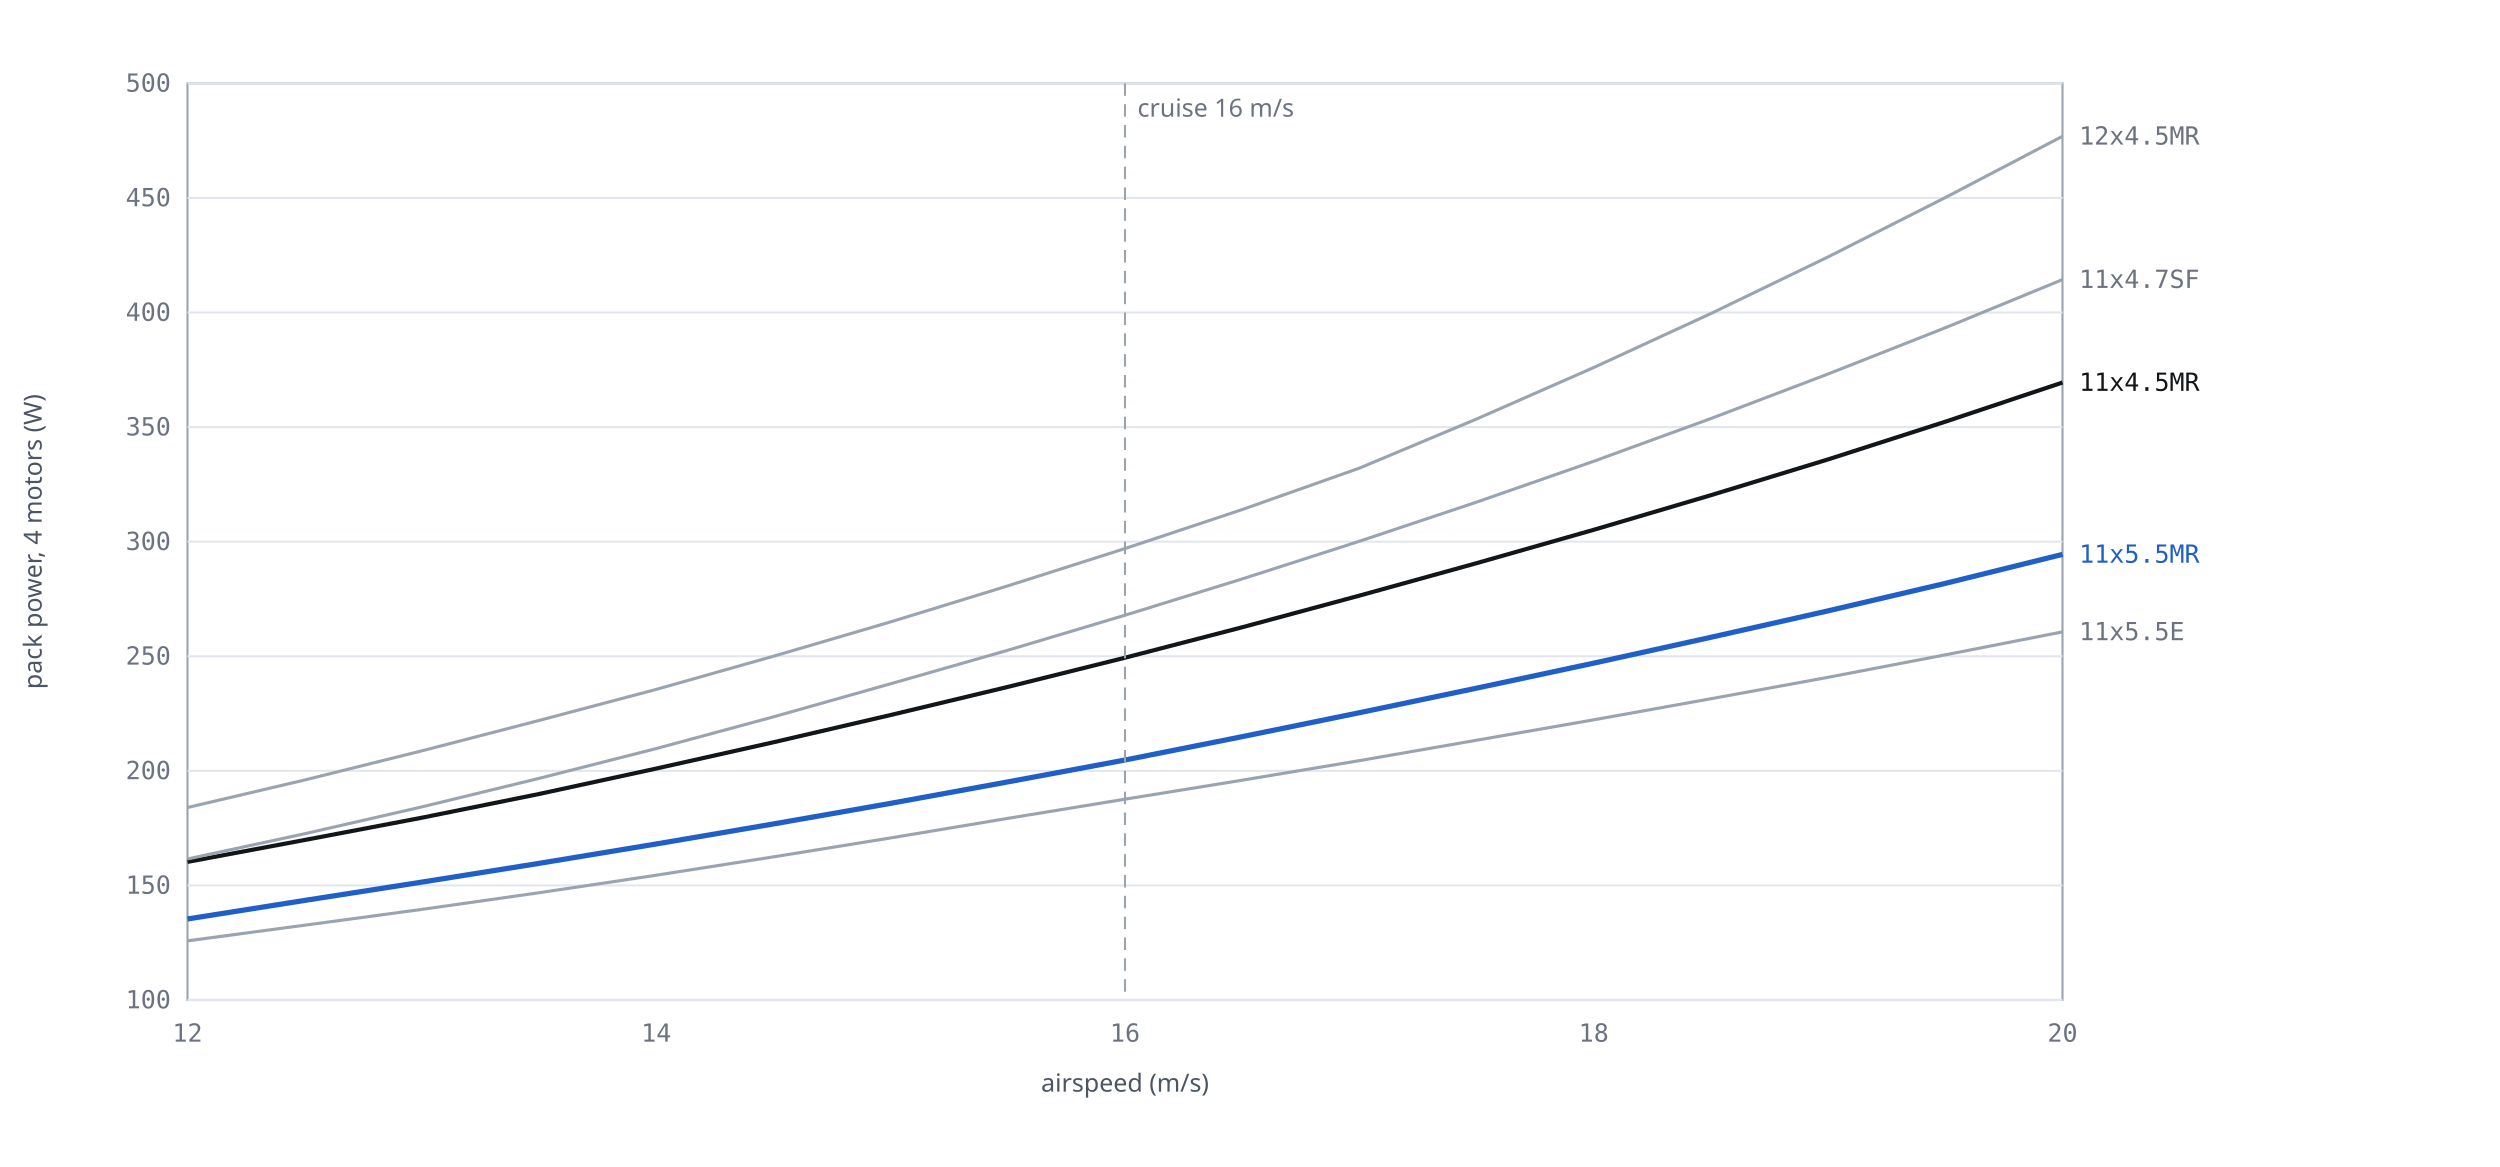
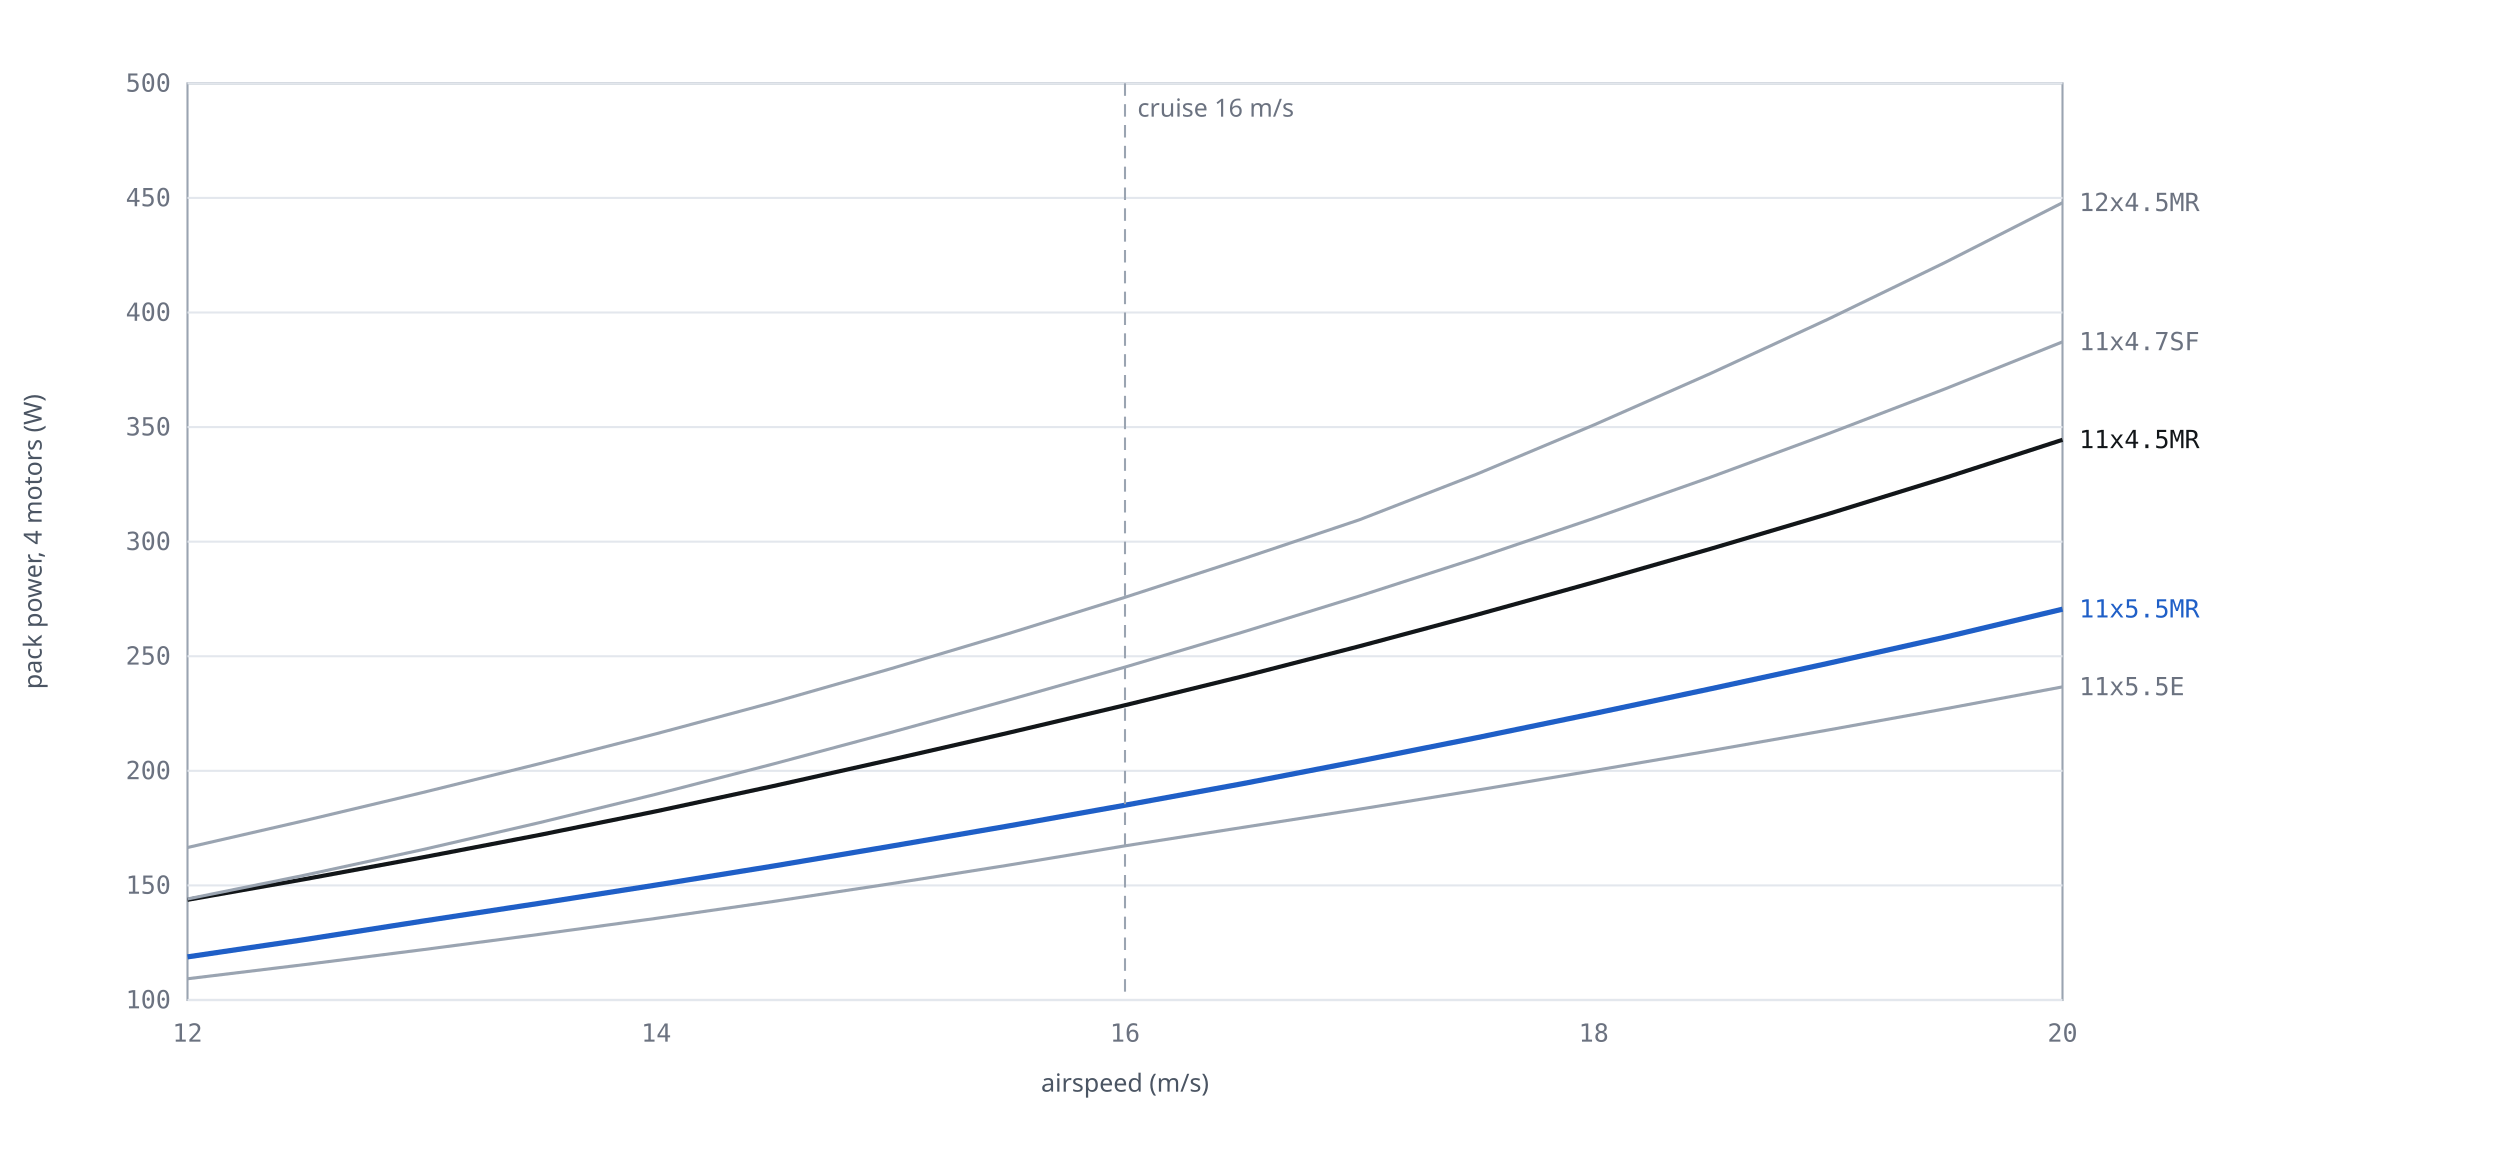
<svg xmlns="http://www.w3.org/2000/svg" viewBox="0 0 1200 560" width="1200" height="560" font-family="IBM Plex Sans, system-ui, sans-serif">
  <rect x="90" y="40" width="900" height="440" fill="none" stroke="#9AA4B1" stroke-width="1" />
  <line x1="90" x2="990" y1="480.0" y2="480.0" stroke="#E3E7ED" stroke-width="1" />
  <text x="82.0" y="484.0" font-size="12" fill="#6B7280" text-anchor="end" font-family="IBM Plex Mono, monospace" font-weight="500">100</text>
  <line x1="90" x2="990" y1="425.0" y2="425.0" stroke="#E3E7ED" stroke-width="1" />
  <text x="82.0" y="429.0" font-size="12" fill="#6B7280" text-anchor="end" font-family="IBM Plex Mono, monospace" font-weight="500">150</text>
  <line x1="90" x2="990" y1="370.0" y2="370.0" stroke="#E3E7ED" stroke-width="1" />
  <text x="82.0" y="374.0" font-size="12" fill="#6B7280" text-anchor="end" font-family="IBM Plex Mono, monospace" font-weight="500">200</text>
  <line x1="90" x2="990" y1="315.0" y2="315.0" stroke="#E3E7ED" stroke-width="1" />
  <text x="82.0" y="319.0" font-size="12" fill="#6B7280" text-anchor="end" font-family="IBM Plex Mono, monospace" font-weight="500">250</text>
  <line x1="90" x2="990" y1="260.0" y2="260.0" stroke="#E3E7ED" stroke-width="1" />
  <text x="82.0" y="264.0" font-size="12" fill="#6B7280" text-anchor="end" font-family="IBM Plex Mono, monospace" font-weight="500">300</text>
  <line x1="90" x2="990" y1="205.0" y2="205.0" stroke="#E3E7ED" stroke-width="1" />
  <text x="82.0" y="209.0" font-size="12" fill="#6B7280" text-anchor="end" font-family="IBM Plex Mono, monospace" font-weight="500">350</text>
  <line x1="90" x2="990" y1="150.0" y2="150.0" stroke="#E3E7ED" stroke-width="1" />
  <text x="82.0" y="154.0" font-size="12" fill="#6B7280" text-anchor="end" font-family="IBM Plex Mono, monospace" font-weight="500">400</text>
  <line x1="90" x2="990" y1="95.0" y2="95.0" stroke="#E3E7ED" stroke-width="1" />
  <text x="82.0" y="99.0" font-size="12" fill="#6B7280" text-anchor="end" font-family="IBM Plex Mono, monospace" font-weight="500">450</text>
  <line x1="90" x2="990" y1="40.0" y2="40.0" stroke="#E3E7ED" stroke-width="1" />
  <text x="82.0" y="44.0" font-size="12" fill="#6B7280" text-anchor="end" font-family="IBM Plex Mono, monospace" font-weight="500">500</text>
  <text x="90.0" y="500.0" font-size="12" fill="#6B7280" text-anchor="middle" font-family="IBM Plex Mono, monospace" font-weight="500">12</text>
  <text x="315.0" y="500.0" font-size="12" fill="#6B7280" text-anchor="middle" font-family="IBM Plex Mono, monospace" font-weight="500">14</text>
  <text x="540.0" y="500.0" font-size="12" fill="#6B7280" text-anchor="middle" font-family="IBM Plex Mono, monospace" font-weight="500">16</text>
  <text x="765.0" y="500.0" font-size="12" fill="#6B7280" text-anchor="middle" font-family="IBM Plex Mono, monospace" font-weight="500">18</text>
  <text x="990.0" y="500.0" font-size="12" fill="#6B7280" text-anchor="middle" font-family="IBM Plex Mono, monospace" font-weight="500">20</text>
  <text x="540.0" y="524.0" font-size="12" fill="#4B5563" text-anchor="middle" font-family="IBM Plex Sans, system-ui, sans-serif" font-weight="500">airspeed (m/s)</text>
  <text transform="rotate(-90 20 260.0)" x="20.0" y="260.0" font-size="12" fill="#4B5563" text-anchor="middle" font-family="IBM Plex Sans, system-ui, sans-serif" font-weight="500">pack power, 4 motors (W)</text>
-   <polyline fill="none" stroke="#121619" stroke-width="2" points="90.0,413.7 146.2,403.2 202.5,392.5 258.8,381.1 315.0,368.9 371.2,356.3 427.5,343.2 483.8,329.7 540.0,315.7 596.2,301.1 652.5,285.9 708.8,270.3 765.0,254.3 821.2,237.7 877.5,220.5 933.8,202.4 990.0,183.6" />
-   <text x="998.0" y="187.6" font-size="12" fill="#121619" text-anchor="start" font-family="IBM Plex Mono, monospace" font-weight="500">11x4.5MR</text>
-   <polyline fill="none" stroke="#9AA4B1" stroke-width="1.5" points="90.0,412.3 146.2,400.2 202.5,387.3 258.8,373.6 315.0,359.3 371.2,344.1 427.5,328.2 483.8,312.1 540.0,295.3 596.2,277.9 652.5,259.8 708.8,241.0 765.0,221.4 821.2,200.9 877.5,179.5 933.8,157.3 990.0,134.2" />
-   <text x="998.0" y="138.2" font-size="12" fill="#6B7280" text-anchor="start" font-family="IBM Plex Mono, monospace" font-weight="500">11x4.7SF</text>
-   <polyline fill="none" stroke="#1F5FC7" stroke-width="2.5" points="90.0,441.1 146.2,432.2 202.5,423.4 258.8,414.4 315.0,405.1 371.2,395.5 427.5,385.6 483.8,375.3 540.0,364.8 596.2,353.6 652.5,342.1 708.8,330.3 765.0,318.3 821.2,305.9 877.5,293.2 933.8,280.0 990.0,266.1" />
-   <text x="998.0" y="270.1" font-size="12" fill="#1F5FC7" text-anchor="start" font-family="IBM Plex Mono, monospace" font-weight="500">11x5.5MR</text>
-   <polyline fill="none" stroke="#9AA4B1" stroke-width="1.5" points="90.0,451.6 146.2,444.1 202.5,436.5 258.8,428.5 315.0,420.1 371.2,411.3 427.5,402.2 483.8,392.8 540.0,383.6 596.2,374.5 652.5,365.1 708.8,355.3 765.0,345.5 821.2,335.4 877.5,325.1 933.8,314.3 990.0,303.3" />
-   <text x="998.0" y="307.3" font-size="12" fill="#6B7280" text-anchor="start" font-family="IBM Plex Mono, monospace" font-weight="500">11x5.5E</text>
-   <polyline fill="none" stroke="#9AA4B1" stroke-width="1.5" points="90.0,387.6 146.2,374.4 202.5,360.4 258.8,345.8 315.0,330.9 371.2,315.0 427.5,298.5 483.8,281.2 540.0,263.3 596.2,244.6 652.5,224.7 708.8,201.1 765.0,176.4 821.2,150.5 877.5,123.3 933.8,94.8 990.0,65.4" />
-   <text x="998.0" y="69.4" font-size="12" fill="#6B7280" text-anchor="start" font-family="IBM Plex Mono, monospace" font-weight="500">12x4.5MR</text>
+   <polyline fill="none" stroke="#121619" stroke-width="2" points="90.0,431.9 146.2,422.0 202.5,411.6 258.8,400.8 315.0,389.4 371.2,377.3 427.5,364.7 483.8,351.8 540.0,338.5 596.2,324.7 652.5,310.2 708.8,295.1 765.0,279.5 821.2,263.4 877.5,246.7 933.8,229.3 990.0,211.1" />
+   <text x="998.0" y="215.1" font-size="12" fill="#121619" text-anchor="start" font-family="IBM Plex Mono, monospace" font-weight="500">11x4.5MR</text>
+   <polyline fill="none" stroke="#9AA4B1" stroke-width="1.5" points="90.0,431.5 146.2,420.1 202.5,407.9 258.8,394.9 315.0,381.2 371.2,366.7 427.5,351.6 483.8,336.1 540.0,320.2 596.2,303.5 652.5,286.1 708.8,267.9 765.0,248.8 821.2,229.0 877.5,208.2 933.8,186.6 990.0,164.1" />
+   <text x="998.0" y="168.1" font-size="12" fill="#6B7280" text-anchor="start" font-family="IBM Plex Mono, monospace" font-weight="500">11x4.7SF</text>
+   <polyline fill="none" stroke="#1F5FC7" stroke-width="2.5" points="90.0,459.3 146.2,451.0 202.5,442.2 258.8,433.6 315.0,424.8 371.2,415.7 427.5,406.2 483.8,396.5 540.0,386.5 596.2,376.2 652.5,365.3 708.8,354.1 765.0,342.5 821.2,330.6 877.5,318.4 933.8,305.8 990.0,292.4" />
+   <text x="998.0" y="296.4" font-size="12" fill="#1F5FC7" text-anchor="start" font-family="IBM Plex Mono, monospace" font-weight="500">11x5.5MR</text>
+   <polyline fill="none" stroke="#9AA4B1" stroke-width="1.5" points="90.0,469.8 146.2,463.0 202.5,455.9 258.8,448.5 315.0,440.8 371.2,432.7 427.5,424.2 483.8,415.3 540.0,406.0 596.2,397.2 652.5,388.4 708.8,379.3 765.0,369.9 821.2,360.3 877.5,350.4 933.8,340.2 990.0,329.7" />
+   <text x="998.0" y="333.7" font-size="12" fill="#6B7280" text-anchor="start" font-family="IBM Plex Mono, monospace" font-weight="500">11x5.5E</text>
+   <polyline fill="none" stroke="#9AA4B1" stroke-width="1.5" points="90.0,406.8 146.2,393.9 202.5,380.5 258.8,366.6 315.0,352.2 371.2,337.1 427.5,321.0 483.8,304.2 540.0,286.7 596.2,268.4 652.5,249.5 708.8,227.6 765.0,204.0 821.2,179.2 877.5,153.2 933.8,125.9 990.0,97.3" />
+   <text x="998.0" y="101.3" font-size="12" fill="#6B7280" text-anchor="start" font-family="IBM Plex Mono, monospace" font-weight="500">12x4.5MR</text>
  <line x1="540.0" x2="540.0" y1="40" y2="480" stroke="#9AA4B1" stroke-dasharray="6 4" />
  <text x="546.0" y="56.0" font-size="12" fill="#6B7280" text-anchor="start" font-family="IBM Plex Sans, system-ui, sans-serif" font-weight="500">cruise 16 m/s</text>
</svg>
